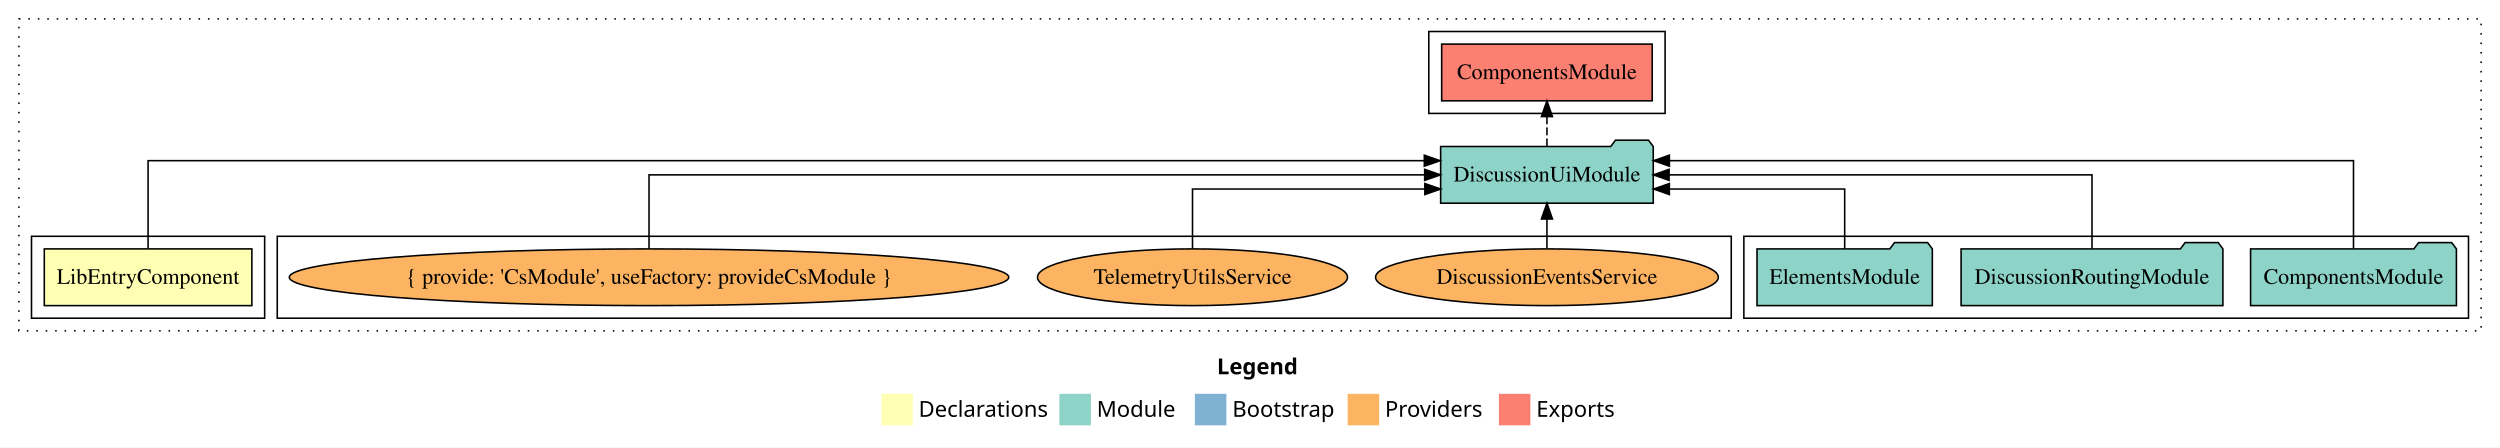
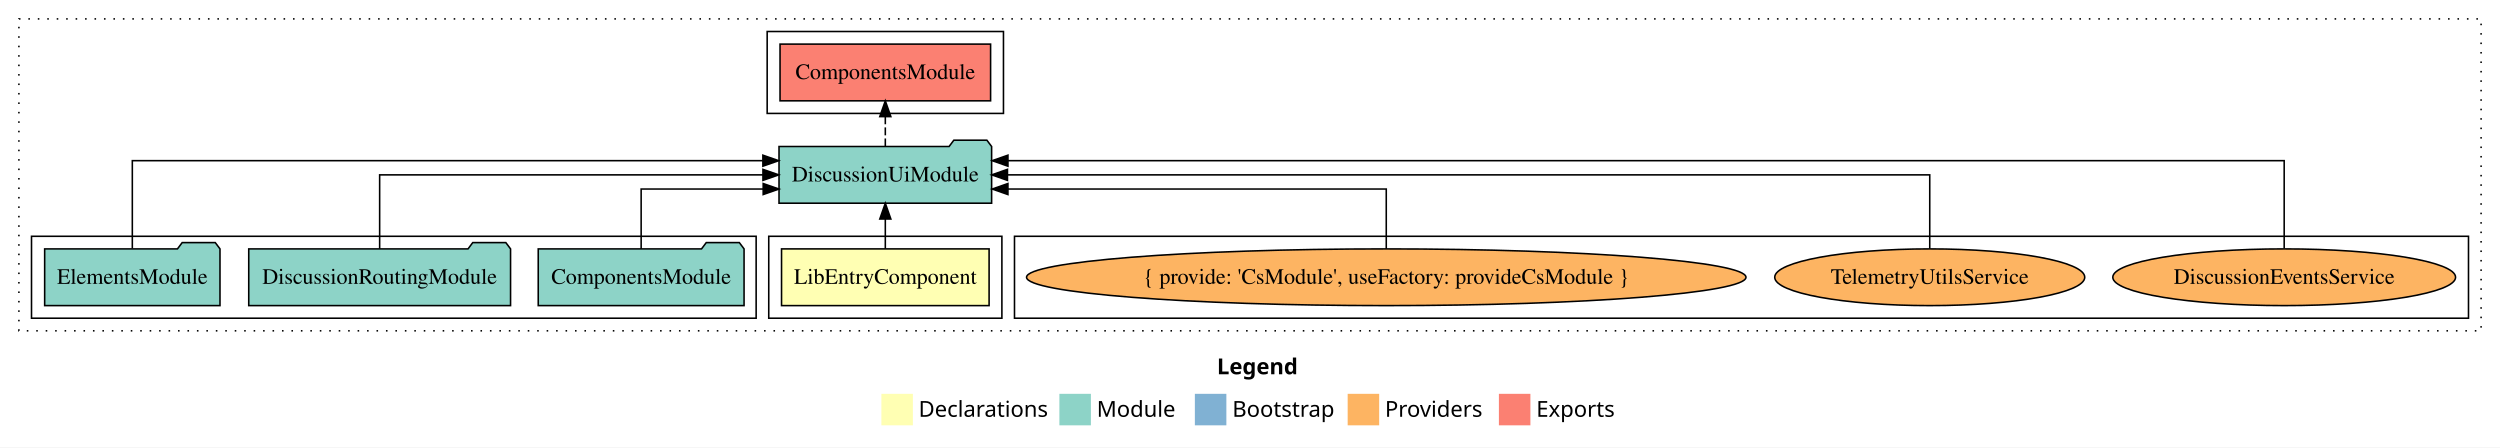
<svg xmlns="http://www.w3.org/2000/svg" width="1587pt" height="284pt" viewBox="0.00 0.00 1587.00 284.00">
  <g id="graph0" class="graph" transform="scale(1 1) rotate(0) translate(4 280)">
    <polygon fill="white" stroke="transparent" points="-4,4 -4,-280 1583,-280 1583,4 -4,4" />
    <text text-anchor="start" x="768.51" y="-42.4" font-family="sans-serif" font-weight="bold" font-size="14.00">Legend</text>
    <polygon fill="#ffffb3" stroke="transparent" points="555.5,-10 555.5,-30 575.5,-30 575.5,-10 555.5,-10" />
    <text text-anchor="start" x="579.13" y="-15.4" font-family="sans-serif" font-size="14.00">  Declarations</text>
    <polygon fill="#8dd3c7" stroke="transparent" points="668.5,-10 668.5,-30 688.5,-30 688.5,-10 668.5,-10" />
    <text text-anchor="start" x="692.23" y="-15.4" font-family="sans-serif" font-size="14.00">  Module</text>
    <polygon fill="#80b1d3" stroke="transparent" points="754.5,-10 754.5,-30 774.5,-30 774.5,-10 754.5,-10" />
    <text text-anchor="start" x="778.28" y="-15.4" font-family="sans-serif" font-size="14.00">  Bootstrap</text>
    <polygon fill="#fdb462" stroke="transparent" points="851.5,-10 851.5,-30 871.5,-30 871.5,-10 851.5,-10" />
    <text text-anchor="start" x="875.17" y="-15.4" font-family="sans-serif" font-size="14.00">  Providers</text>
    <polygon fill="#fb8072" stroke="transparent" points="947.5,-10 947.5,-30 967.5,-30 967.5,-10 947.5,-10" />
    <text text-anchor="start" x="971.23" y="-15.4" font-family="sans-serif" font-size="14.00">  Exports</text>
    <g id="clust1" class="cluster">
      <polygon fill="none" stroke="black" stroke-dasharray="1,5" points="8,-70 8,-268 1571,-268 1571,-70 8,-70" />
    </g>
-     <g id="clust5" class="cluster">
-       <polygon fill="none" stroke="black" points="903,-208 903,-260 1053,-260 1053,-208 903,-208" />
+     <g id="clust7" class="cluster">
+       <polygon fill="none" stroke="black" points="640,-78 640,-130 1563,-130 1563,-78 640,-78" />
+     </g>
+     <g id="clust2" class="cluster">
+       <polygon fill="none" stroke="black" points="484,-78 484,-130 632,-130 632,-78 484,-78" />
    </g>
    <g id="clust4" class="cluster">
-       <polygon fill="none" stroke="black" points="1103,-78 1103,-130 1563,-130 1563,-78 1103,-78" />
+       <polygon fill="none" stroke="black" points="16,-78 16,-130 476,-130 476,-78 16,-78" />
    </g>
-     <g id="clust7" class="cluster">
-       <polygon fill="none" stroke="black" points="172,-78 172,-130 1095,-130 1095,-78 172,-78" />
-     </g>
-     <g id="clust2" class="cluster">
-       <polygon fill="none" stroke="black" points="16,-78 16,-130 164,-130 164,-78 16,-78" />
+     <g id="clust5" class="cluster">
+       <polygon fill="none" stroke="black" points="483,-208 483,-260 633,-260 633,-208 483,-208" />
    </g>
    <g id="node1" class="node">
-       <polygon fill="#ffffb3" stroke="black" points="155.88,-122 24.12,-122 24.12,-86 155.88,-86 155.88,-122" />
-       <text text-anchor="middle" x="90" y="-99.8" font-family="Times,serif" font-size="14.00">LibEntryComponent</text>
+       <polygon fill="#ffffb3" stroke="black" points="623.88,-122 492.12,-122 492.12,-86 623.88,-86 623.88,-122" />
+       <text text-anchor="middle" x="558" y="-99.8" font-family="Times,serif" font-size="14.00">LibEntryComponent</text>
    </g>
    <g id="node2" class="node">
-       <polygon fill="#8dd3c7" stroke="black" points="1045.48,-187 1042.48,-191 1021.48,-191 1018.48,-187 910.52,-187 910.52,-151 1045.48,-151 1045.48,-187" />
-       <text text-anchor="middle" x="978" y="-164.8" font-family="Times,serif" font-size="14.00">DiscussionUiModule</text>
+       <polygon fill="#8dd3c7" stroke="black" points="625.48,-187 622.48,-191 601.48,-191 598.48,-187 490.52,-187 490.52,-151 625.48,-151 625.48,-187" />
+       <text text-anchor="middle" x="558" y="-164.8" font-family="Times,serif" font-size="14.00">DiscussionUiModule</text>
    </g>
    <g id="edge1" class="edge">
-       <path fill="none" stroke="black" d="M90,-122.29C90,-144.21 90,-178 90,-178 90,-178 900.16,-178 900.16,-178" />
-       <polygon fill="black" stroke="black" points="900.16,-181.5 910.16,-178 900.16,-174.5 900.16,-181.5" />
+       <path fill="none" stroke="black" d="M558,-122.11C558,-122.11 558,-140.99 558,-140.99" />
+       <polygon fill="black" stroke="black" points="554.5,-140.99 558,-150.99 561.5,-140.99 554.5,-140.99" />
    </g>
    <g id="node6" class="node">
-       <polygon fill="#fb8072" stroke="black" points="1044.83,-252 911.17,-252 911.17,-216 1044.83,-216 1044.83,-252" />
-       <text text-anchor="middle" x="978" y="-229.8" font-family="Times,serif" font-size="14.00">ComponentsModule </text>
+       <polygon fill="#fb8072" stroke="black" points="624.83,-252 491.17,-252 491.17,-216 624.83,-216 624.83,-252" />
+       <text text-anchor="middle" x="558" y="-229.8" font-family="Times,serif" font-size="14.00">ComponentsModule </text>
    </g>
    <g id="edge5" class="edge">
-       <path fill="none" stroke="black" stroke-dasharray="5,2" d="M978,-187.11C978,-187.11 978,-205.99 978,-205.99" />
-       <polygon fill="black" stroke="black" points="974.5,-205.99 978,-215.99 981.5,-205.99 974.5,-205.99" />
+       <path fill="none" stroke="black" stroke-dasharray="5,2" d="M558,-187.11C558,-187.11 558,-205.99 558,-205.99" />
+       <polygon fill="black" stroke="black" points="554.5,-205.99 558,-215.99 561.5,-205.99 554.5,-205.99" />
    </g>
    <g id="node3" class="node">
-       <polygon fill="#8dd3c7" stroke="black" points="1555.33,-122 1552.33,-126 1531.33,-126 1528.33,-122 1424.67,-122 1424.67,-86 1555.33,-86 1555.33,-122" />
-       <text text-anchor="middle" x="1490" y="-99.8" font-family="Times,serif" font-size="14.00">ComponentsModule</text>
+       <polygon fill="#8dd3c7" stroke="black" points="468.33,-122 465.33,-126 444.33,-126 441.33,-122 337.67,-122 337.67,-86 468.33,-86 468.33,-122" />
+       <text text-anchor="middle" x="403" y="-99.8" font-family="Times,serif" font-size="14.00">ComponentsModule</text>
    </g>
    <g id="edge2" class="edge">
-       <path fill="none" stroke="black" d="M1490,-122.29C1490,-144.21 1490,-178 1490,-178 1490,-178 1055.73,-178 1055.73,-178" />
-       <polygon fill="black" stroke="black" points="1055.73,-174.5 1045.73,-178 1055.73,-181.5 1055.73,-174.5" />
+       <path fill="none" stroke="black" d="M403,-122.03C403,-138.4 403,-160 403,-160 403,-160 480.47,-160 480.47,-160" />
+       <polygon fill="black" stroke="black" points="480.47,-163.5 490.47,-160 480.47,-156.5 480.47,-163.5" />
    </g>
    <g id="node4" class="node">
-       <polygon fill="#8dd3c7" stroke="black" points="1407.1,-122 1404.1,-126 1383.1,-126 1380.1,-122 1240.9,-122 1240.9,-86 1407.1,-86 1407.1,-122" />
-       <text text-anchor="middle" x="1324" y="-99.8" font-family="Times,serif" font-size="14.00">DiscussionRoutingModule</text>
+       <polygon fill="#8dd3c7" stroke="black" points="320.1,-122 317.1,-126 296.1,-126 293.1,-122 153.9,-122 153.9,-86 320.1,-86 320.1,-122" />
+       <text text-anchor="middle" x="237" y="-99.8" font-family="Times,serif" font-size="14.00">DiscussionRoutingModule</text>
    </g>
    <g id="edge3" class="edge">
-       <path fill="none" stroke="black" d="M1324,-122.11C1324,-141.34 1324,-169 1324,-169 1324,-169 1055.53,-169 1055.53,-169" />
-       <polygon fill="black" stroke="black" points="1055.53,-165.5 1045.53,-169 1055.53,-172.5 1055.53,-165.5" />
+       <path fill="none" stroke="black" d="M237,-122.11C237,-141.34 237,-169 237,-169 237,-169 480.32,-169 480.32,-169" />
+       <polygon fill="black" stroke="black" points="480.32,-172.5 490.32,-169 480.32,-165.5 480.32,-172.5" />
    </g>
    <g id="node5" class="node">
-       <polygon fill="#8dd3c7" stroke="black" points="1222.65,-122 1219.65,-126 1198.65,-126 1195.65,-122 1111.35,-122 1111.35,-86 1222.65,-86 1222.65,-122" />
-       <text text-anchor="middle" x="1167" y="-99.8" font-family="Times,serif" font-size="14.00">ElementsModule</text>
+       <polygon fill="#8dd3c7" stroke="black" points="135.65,-122 132.65,-126 111.65,-126 108.65,-122 24.35,-122 24.35,-86 135.65,-86 135.65,-122" />
+       <text text-anchor="middle" x="80" y="-99.8" font-family="Times,serif" font-size="14.00">ElementsModule</text>
    </g>
    <g id="edge4" class="edge">
-       <path fill="none" stroke="black" d="M1167,-122.03C1167,-138.4 1167,-160 1167,-160 1167,-160 1055.7,-160 1055.7,-160" />
-       <polygon fill="black" stroke="black" points="1055.7,-156.5 1045.7,-160 1055.7,-163.5 1055.7,-156.5" />
+       <path fill="none" stroke="black" d="M80,-122.29C80,-144.21 80,-178 80,-178 80,-178 480.28,-178 480.28,-178" />
+       <polygon fill="black" stroke="black" points="480.28,-181.5 490.28,-178 480.28,-174.5 480.28,-181.5" />
    </g>
    <g id="node7" class="node">
-       <ellipse fill="#fdb462" stroke="black" cx="978" cy="-104" rx="108.8" ry="18" />
-       <text text-anchor="middle" x="978" y="-99.8" font-family="Times,serif" font-size="14.00">DiscussionEventsService</text>
+       <ellipse fill="#fdb462" stroke="black" cx="1446" cy="-104" rx="108.8" ry="18" />
+       <text text-anchor="middle" x="1446" y="-99.8" font-family="Times,serif" font-size="14.00">DiscussionEventsService</text>
    </g>
    <g id="edge6" class="edge">
-       <path fill="none" stroke="black" d="M978,-122.11C978,-122.11 978,-140.99 978,-140.99" />
-       <polygon fill="black" stroke="black" points="974.5,-140.99 978,-150.99 981.5,-140.99 974.5,-140.99" />
+       <path fill="none" stroke="black" d="M1446,-122.29C1446,-144.21 1446,-178 1446,-178 1446,-178 635.84,-178 635.84,-178" />
+       <polygon fill="black" stroke="black" points="635.84,-174.5 625.84,-178 635.84,-181.5 635.84,-174.5" />
    </g>
    <g id="node8" class="node">
-       <ellipse fill="#fdb462" stroke="black" cx="753" cy="-104" rx="98.4" ry="18" />
-       <text text-anchor="middle" x="753" y="-99.8" font-family="Times,serif" font-size="14.00">TelemetryUtilsService</text>
+       <ellipse fill="#fdb462" stroke="black" cx="1221" cy="-104" rx="98.4" ry="18" />
+       <text text-anchor="middle" x="1221" y="-99.8" font-family="Times,serif" font-size="14.00">TelemetryUtilsService</text>
    </g>
    <g id="edge7" class="edge">
-       <path fill="none" stroke="black" d="M753,-122.03C753,-138.4 753,-160 753,-160 753,-160 900.49,-160 900.49,-160" />
-       <polygon fill="black" stroke="black" points="900.49,-163.5 910.49,-160 900.49,-156.5 900.49,-163.5" />
+       <path fill="none" stroke="black" d="M1221,-122.11C1221,-141.34 1221,-169 1221,-169 1221,-169 635.53,-169 635.53,-169" />
+       <polygon fill="black" stroke="black" points="635.53,-165.5 625.53,-169 635.53,-172.5 635.53,-165.5" />
    </g>
    <g id="node9" class="node">
-       <ellipse fill="#fdb462" stroke="black" cx="408" cy="-104" rx="228.35" ry="18" />
-       <text text-anchor="middle" x="408" y="-99.8" font-family="Times,serif" font-size="14.00">{ provide: 'CsModule', useFactory: provideCsModule }</text>
+       <ellipse fill="#fdb462" stroke="black" cx="876" cy="-104" rx="228.35" ry="18" />
+       <text text-anchor="middle" x="876" y="-99.8" font-family="Times,serif" font-size="14.00">{ provide: 'CsModule', useFactory: provideCsModule }</text>
    </g>
    <g id="edge8" class="edge">
-       <path fill="none" stroke="black" d="M408,-122.11C408,-141.34 408,-169 408,-169 408,-169 900.38,-169 900.38,-169" />
-       <polygon fill="black" stroke="black" points="900.38,-172.5 910.38,-169 900.38,-165.5 900.38,-172.5" />
+       <path fill="none" stroke="black" d="M876,-122.03C876,-138.4 876,-160 876,-160 876,-160 635.83,-160 635.83,-160" />
+       <polygon fill="black" stroke="black" points="635.83,-156.5 625.83,-160 635.83,-163.5 635.83,-156.5" />
    </g>
  </g>
</svg>
